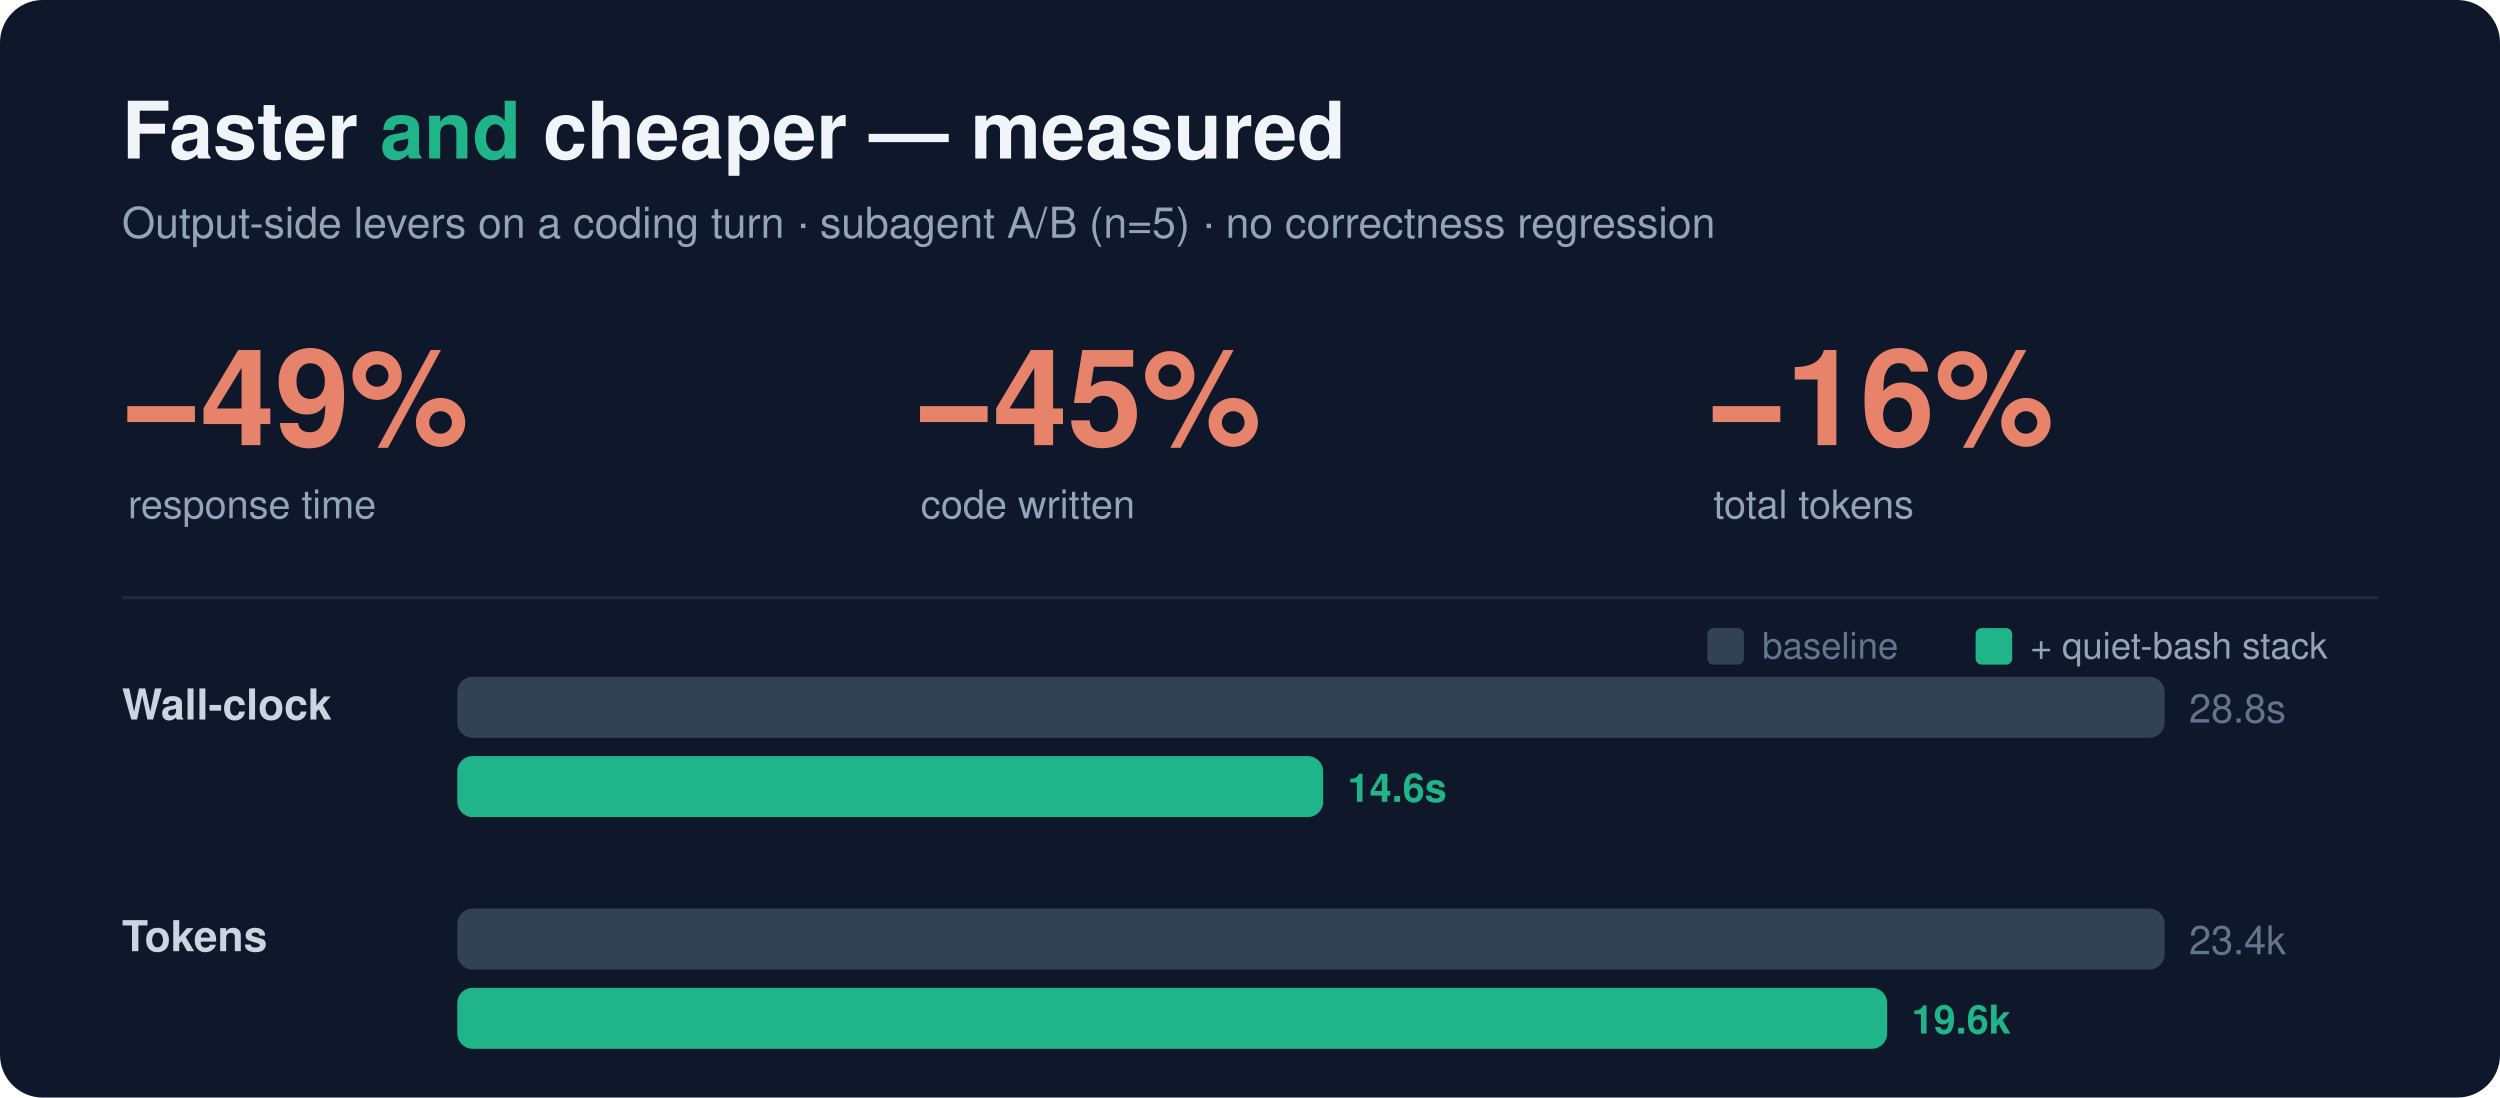
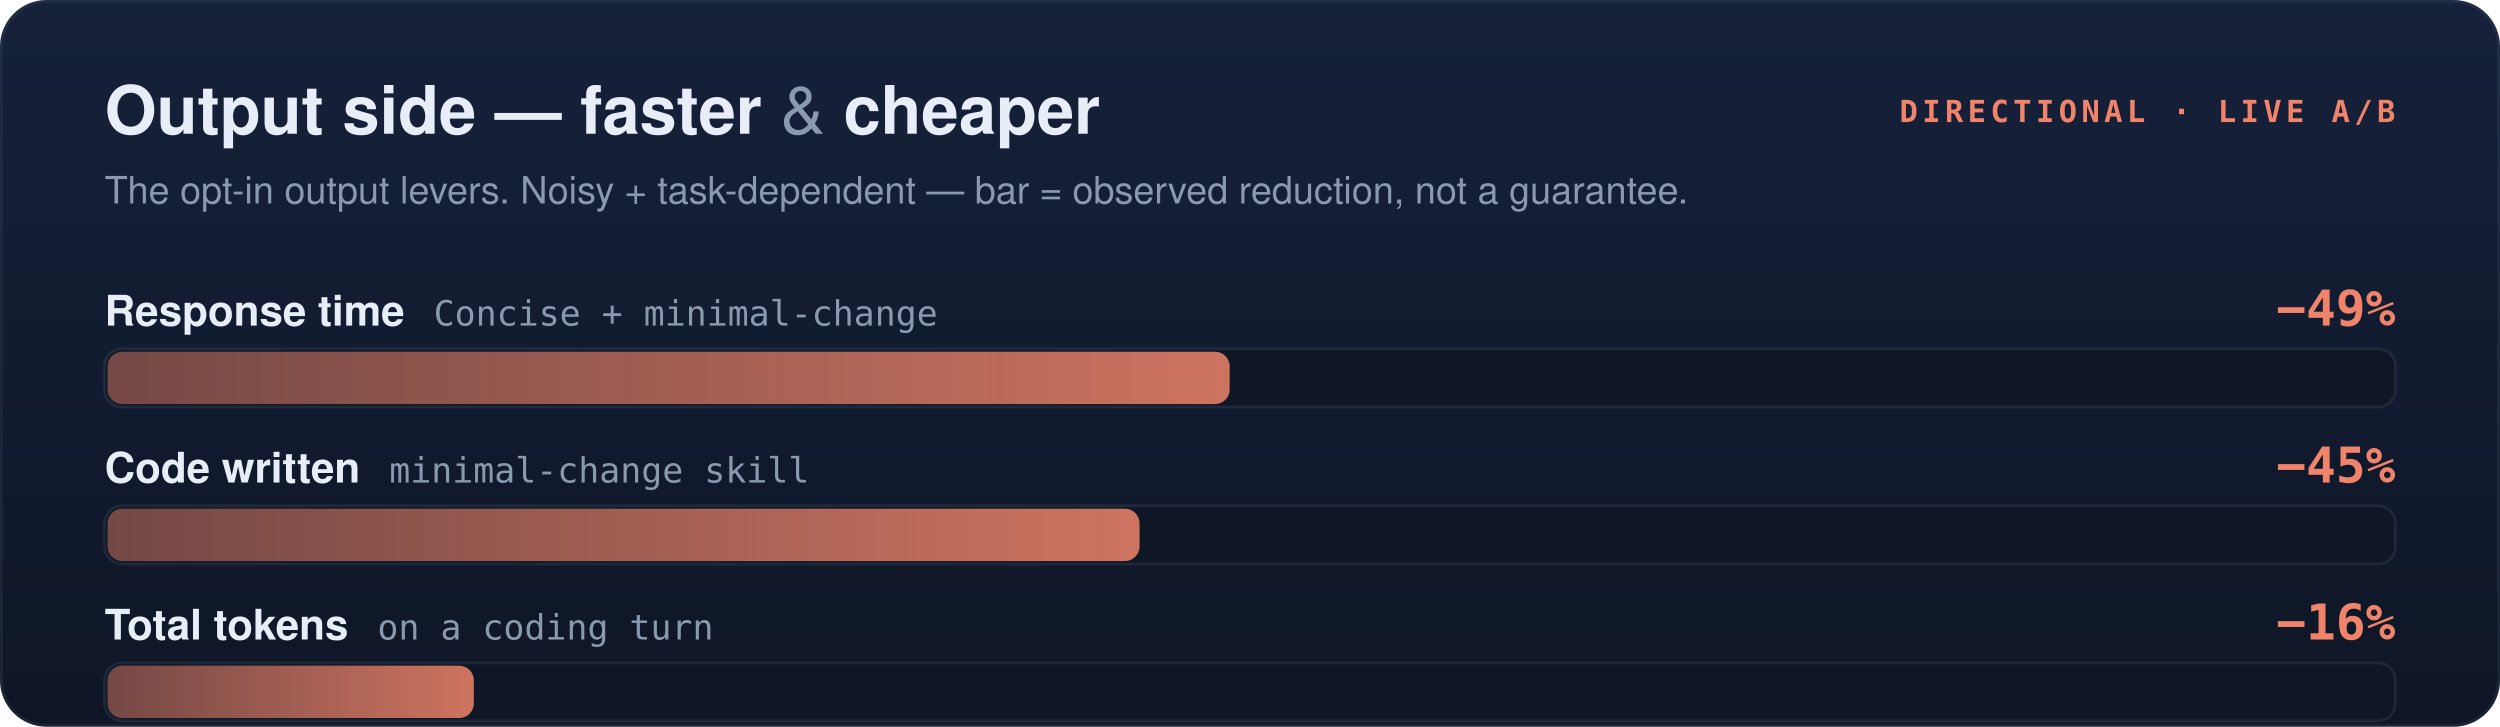
- <svg xmlns="http://www.w3.org/2000/svg" viewBox="0 0 820 360" font-family="-apple-system,BlinkMacSystemFont,Segoe UI,Helvetica,Arial,sans-serif">
-   <rect width="820" height="360" rx="14" fill="#0f172a" />
-   <text x="40" y="52" fill="#f1f5f9" font-size="26" font-weight="700">Faster <tspan fill="#1fb588">and</tspan> cheaper — measured</text>
-   <text x="40" y="78" fill="#94a3b8" font-size="14">Output-side levers on a coding turn · subagent A/B (n=5) · no correctness regression</text>
-   <g>
-     <text x="40" y="146" fill="#e8836b" font-size="44" font-weight="800">−49%</text>
-     <text x="42" y="170" fill="#94a3b8" font-size="13">response time</text>
-     <text x="300" y="146" fill="#e8836b" font-size="44" font-weight="800">−45%</text>
-     <text x="302" y="170" fill="#94a3b8" font-size="13">code written</text>
-     <text x="560" y="146" fill="#e8836b" font-size="44" font-weight="800">−16%</text>
-     <text x="562" y="170" fill="#94a3b8" font-size="13">total tokens</text>
-   </g>
-   <line x1="40" y1="196" x2="780" y2="196" stroke="#1e293b" stroke-width="1" />
-   <text x="40" y="236" fill="#cbd5e1" font-size="14" font-weight="600">Wall-clock</text>
-   <rect x="150" y="222" width="560" height="20" rx="5" fill="#334155" />
-   <text x="718" y="237" fill="#64748b" font-size="13">28.8s</text>
-   <rect x="150" y="248" width="284" height="20" rx="5" fill="#1fb588" />
-   <text x="442" y="263" fill="#1fb588" font-size="13" font-weight="700">14.6s</text>
-   <text x="40" y="312" fill="#cbd5e1" font-size="14" font-weight="600">Tokens</text>
-   <rect x="150" y="298" width="560" height="20" rx="5" fill="#334155" />
-   <text x="718" y="313" fill="#64748b" font-size="13">23.4k</text>
-   <rect x="150" y="324" width="469" height="20" rx="5" fill="#1fb588" />
-   <text x="627" y="339" fill="#1fb588" font-size="13" font-weight="700">19.6k</text>
-   <rect x="150" y="196" width="0" height="0" />
-   <g font-size="12">
-     <rect x="560" y="206" width="12" height="12" rx="2" fill="#334155" />
-     <text x="578" y="216" fill="#64748b">baseline</text>
-     <rect x="648" y="206" width="12" height="12" rx="2" fill="#1fb588" />
-     <text x="666" y="216" fill="#94a3b8">+ quiet-bash stack</text>
-   </g>
+ <svg xmlns="http://www.w3.org/2000/svg" viewBox="0 0 860 250" font-family="system-ui,-apple-system,Segoe UI,Helvetica,Arial,sans-serif">
+   <defs>
+     <linearGradient id="bg2" x1="0" y1="0" x2="0" y2="1">
+       <stop offset="0" stop-color="#16213a" />
+       <stop offset="1" stop-color="#0e1626" />
+     </linearGradient>
+     <linearGradient id="coral" x1="0" y1="0" x2="1" y2="0">
+       <stop offset="0" stop-color="rgba(240,132,106,.45)" />
+       <stop offset="1" stop-color="rgba(240,132,106,.85)" />
+     </linearGradient>
+   </defs>
+   <rect width="860" height="250" rx="16" fill="url(#bg2)" />
+   <rect x="0.5" y="0.5" width="859" height="249" rx="15.5" fill="none" stroke="rgba(148,163,184,.10)" />
+   <text x="36" y="46" fill="#e8eef7" font-size="23" font-weight="700">Output side — faster <tspan fill="#8a99ad" font-weight="400">&amp;</tspan> cheaper</text>
+   <text x="824" y="42" text-anchor="end" fill="#f0846a" font-size="10.5" font-weight="700" letter-spacing="1.5" font-family="ui-monospace,SFMono-Regular,Menlo,monospace">DIRECTIONAL · LIVE A/B</text>
+   <text x="36" y="70" fill="#8a99ad" font-size="13">The opt-in output levers. Noisy + task-dependent — bar = observed reduction, not a guarantee.</text>
+   <text x="36" y="112" fill="#e8eef7" font-size="14.5" font-weight="600">Response time<tspan dx="10" font-size="12" font-weight="400" fill="#8a99ad" font-family="ui-monospace,SFMono-Regular,Menlo,monospace">Concise + minimal-change</tspan>
+   </text>
+   <text x="824" y="112" text-anchor="end" fill="#f0846a" font-size="17" font-weight="700" font-family="ui-monospace,SFMono-Regular,Menlo,monospace">−49%</text>
+   <rect x="36" y="120" width="788" height="20" rx="6" fill="#0f1726" stroke="rgba(148,163,184,.12)" />
+   <rect x="37" y="121" width="386" height="18" rx="5" fill="url(#coral)" />
+   <text x="36" y="166" fill="#e8eef7" font-size="14.5" font-weight="600">Code written<tspan dx="10" font-size="12" font-weight="400" fill="#8a99ad" font-family="ui-monospace,SFMono-Regular,Menlo,monospace">minimal-change skill</tspan>
+   </text>
+   <text x="824" y="166" text-anchor="end" fill="#f0846a" font-size="17" font-weight="700" font-family="ui-monospace,SFMono-Regular,Menlo,monospace">−45%</text>
+   <rect x="36" y="174" width="788" height="20" rx="6" fill="#0f1726" stroke="rgba(148,163,184,.12)" />
+   <rect x="37" y="175" width="355" height="18" rx="5" fill="url(#coral)" />
+   <text x="36" y="220" fill="#e8eef7" font-size="14.5" font-weight="600">Total tokens<tspan dx="10" font-size="12" font-weight="400" fill="#8a99ad" font-family="ui-monospace,SFMono-Regular,Menlo,monospace">on a coding turn</tspan>
+   </text>
+   <text x="824" y="220" text-anchor="end" fill="#f0846a" font-size="17" font-weight="700" font-family="ui-monospace,SFMono-Regular,Menlo,monospace">−16%</text>
+   <rect x="36" y="228" width="788" height="20" rx="6" fill="#0f1726" stroke="rgba(148,163,184,.12)" />
+   <rect x="37" y="229" width="126" height="18" rx="5" fill="url(#coral)" />
</svg>
